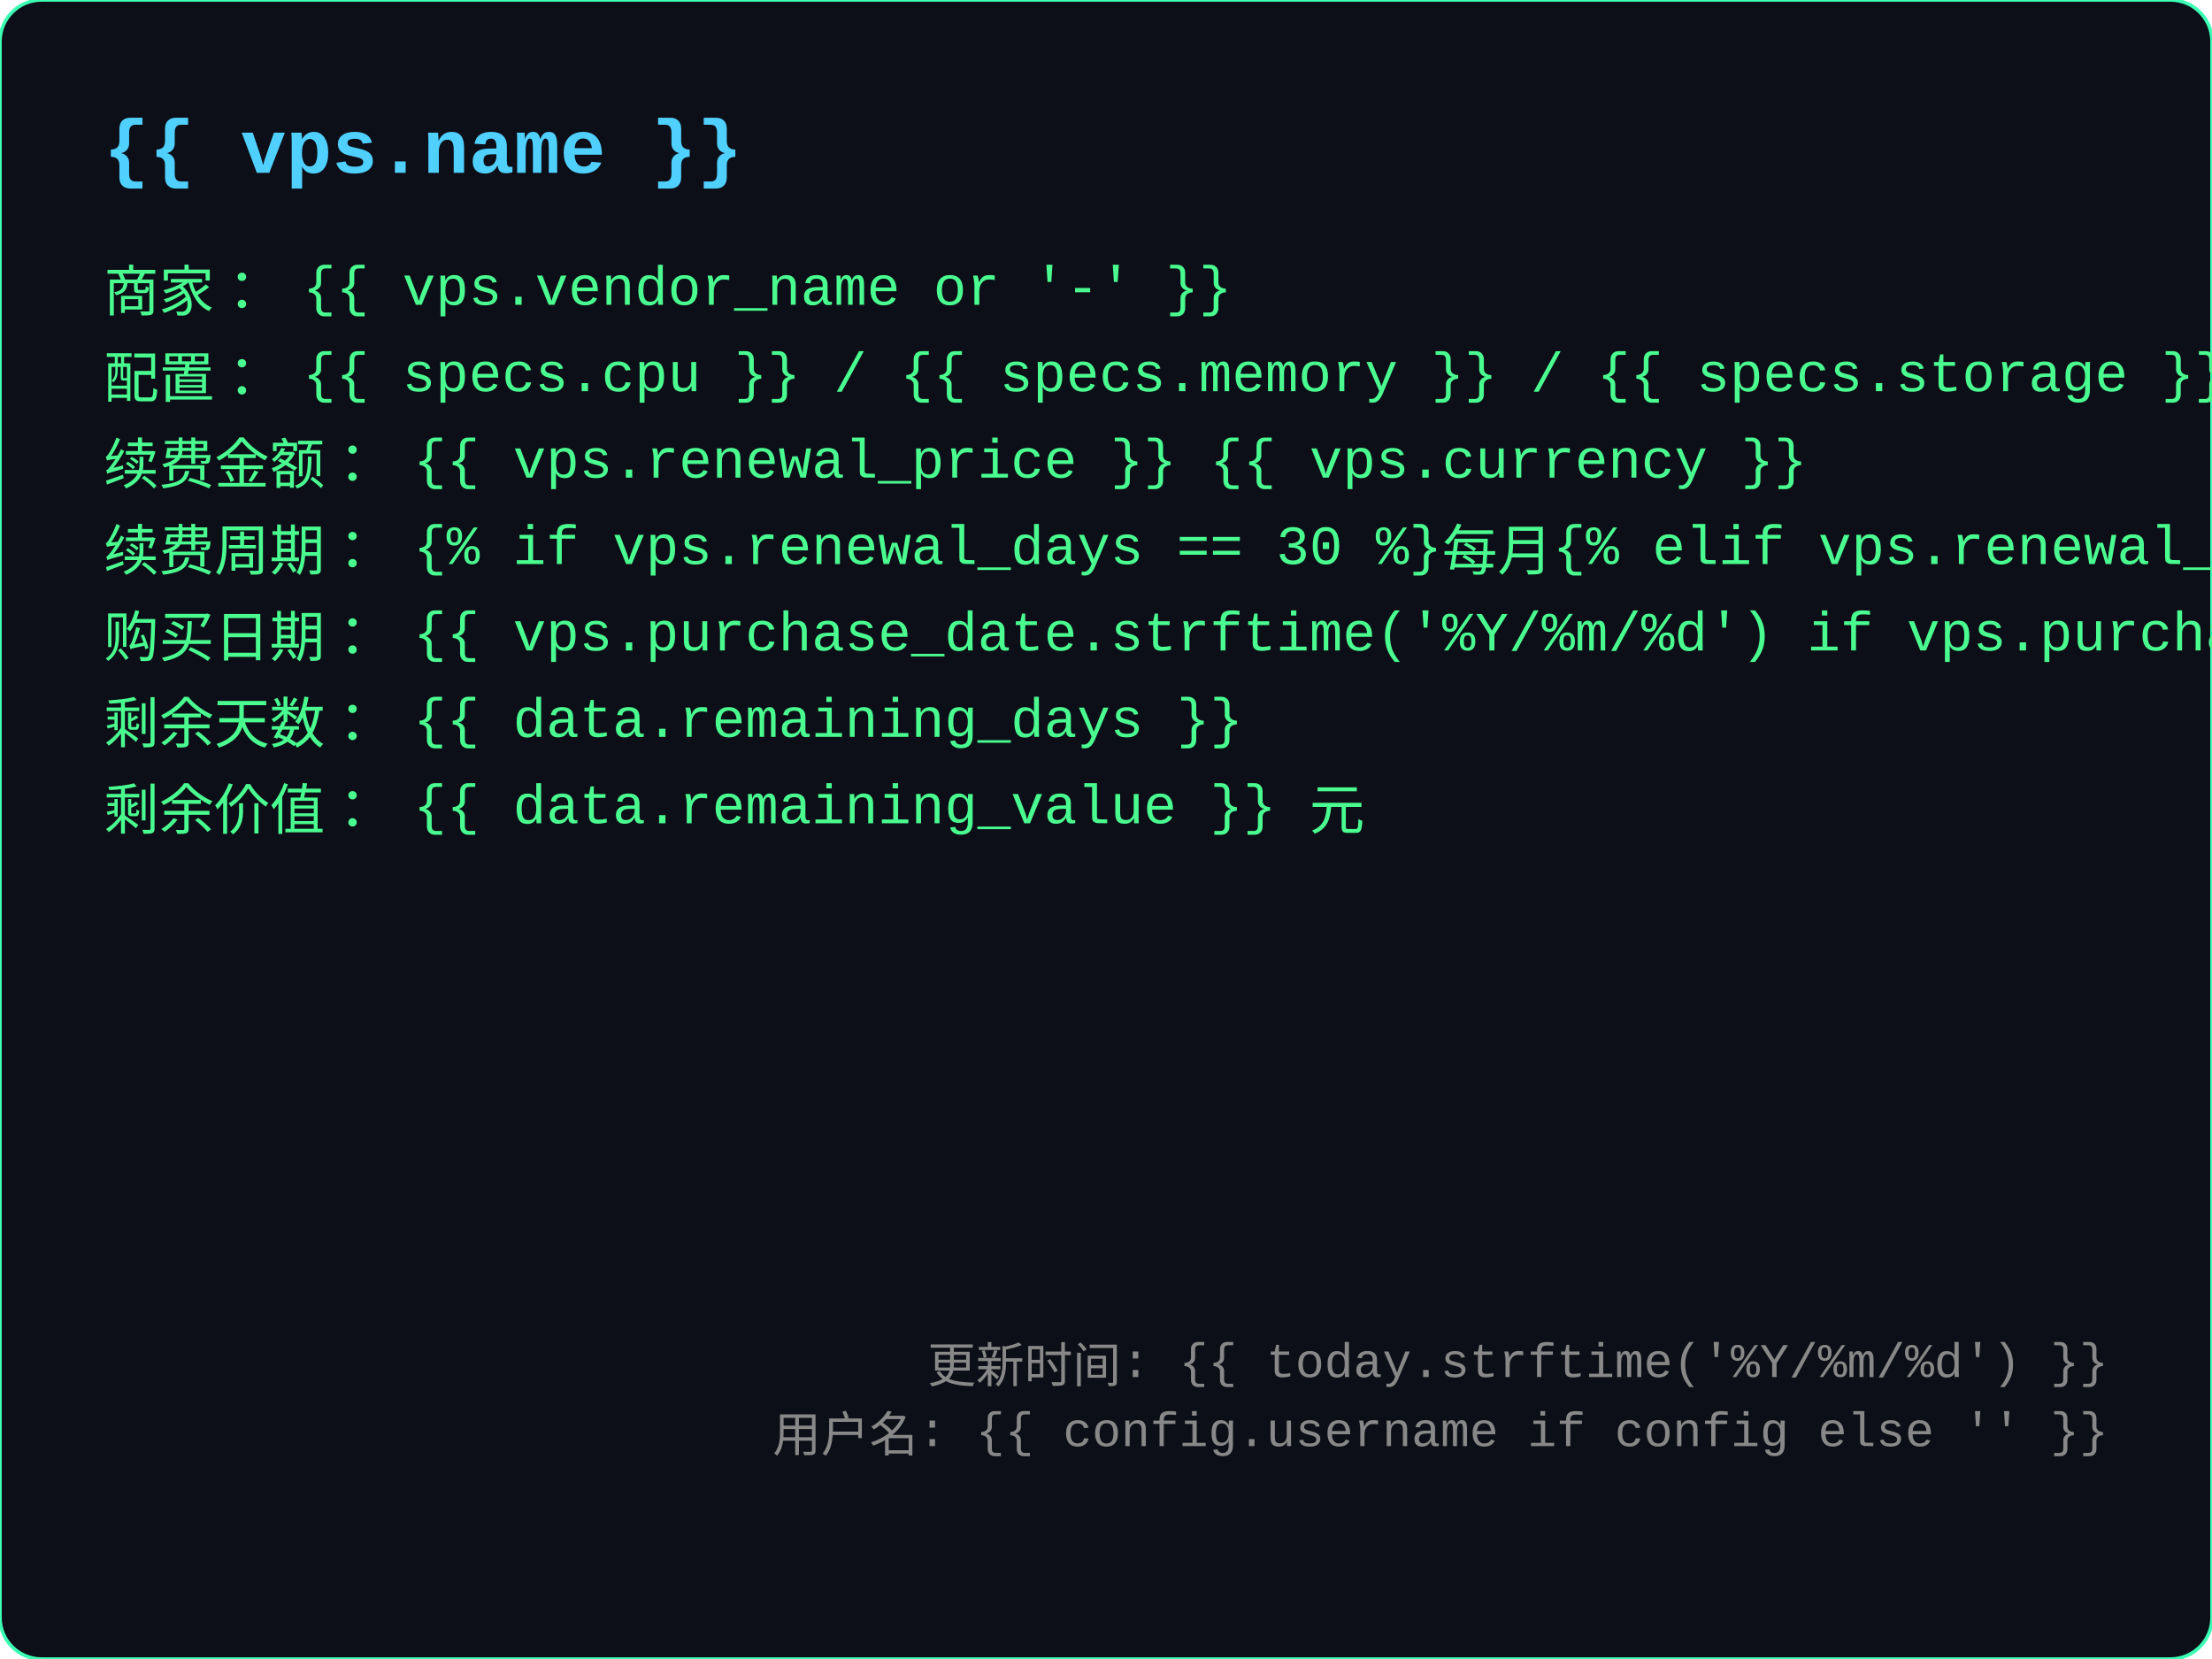
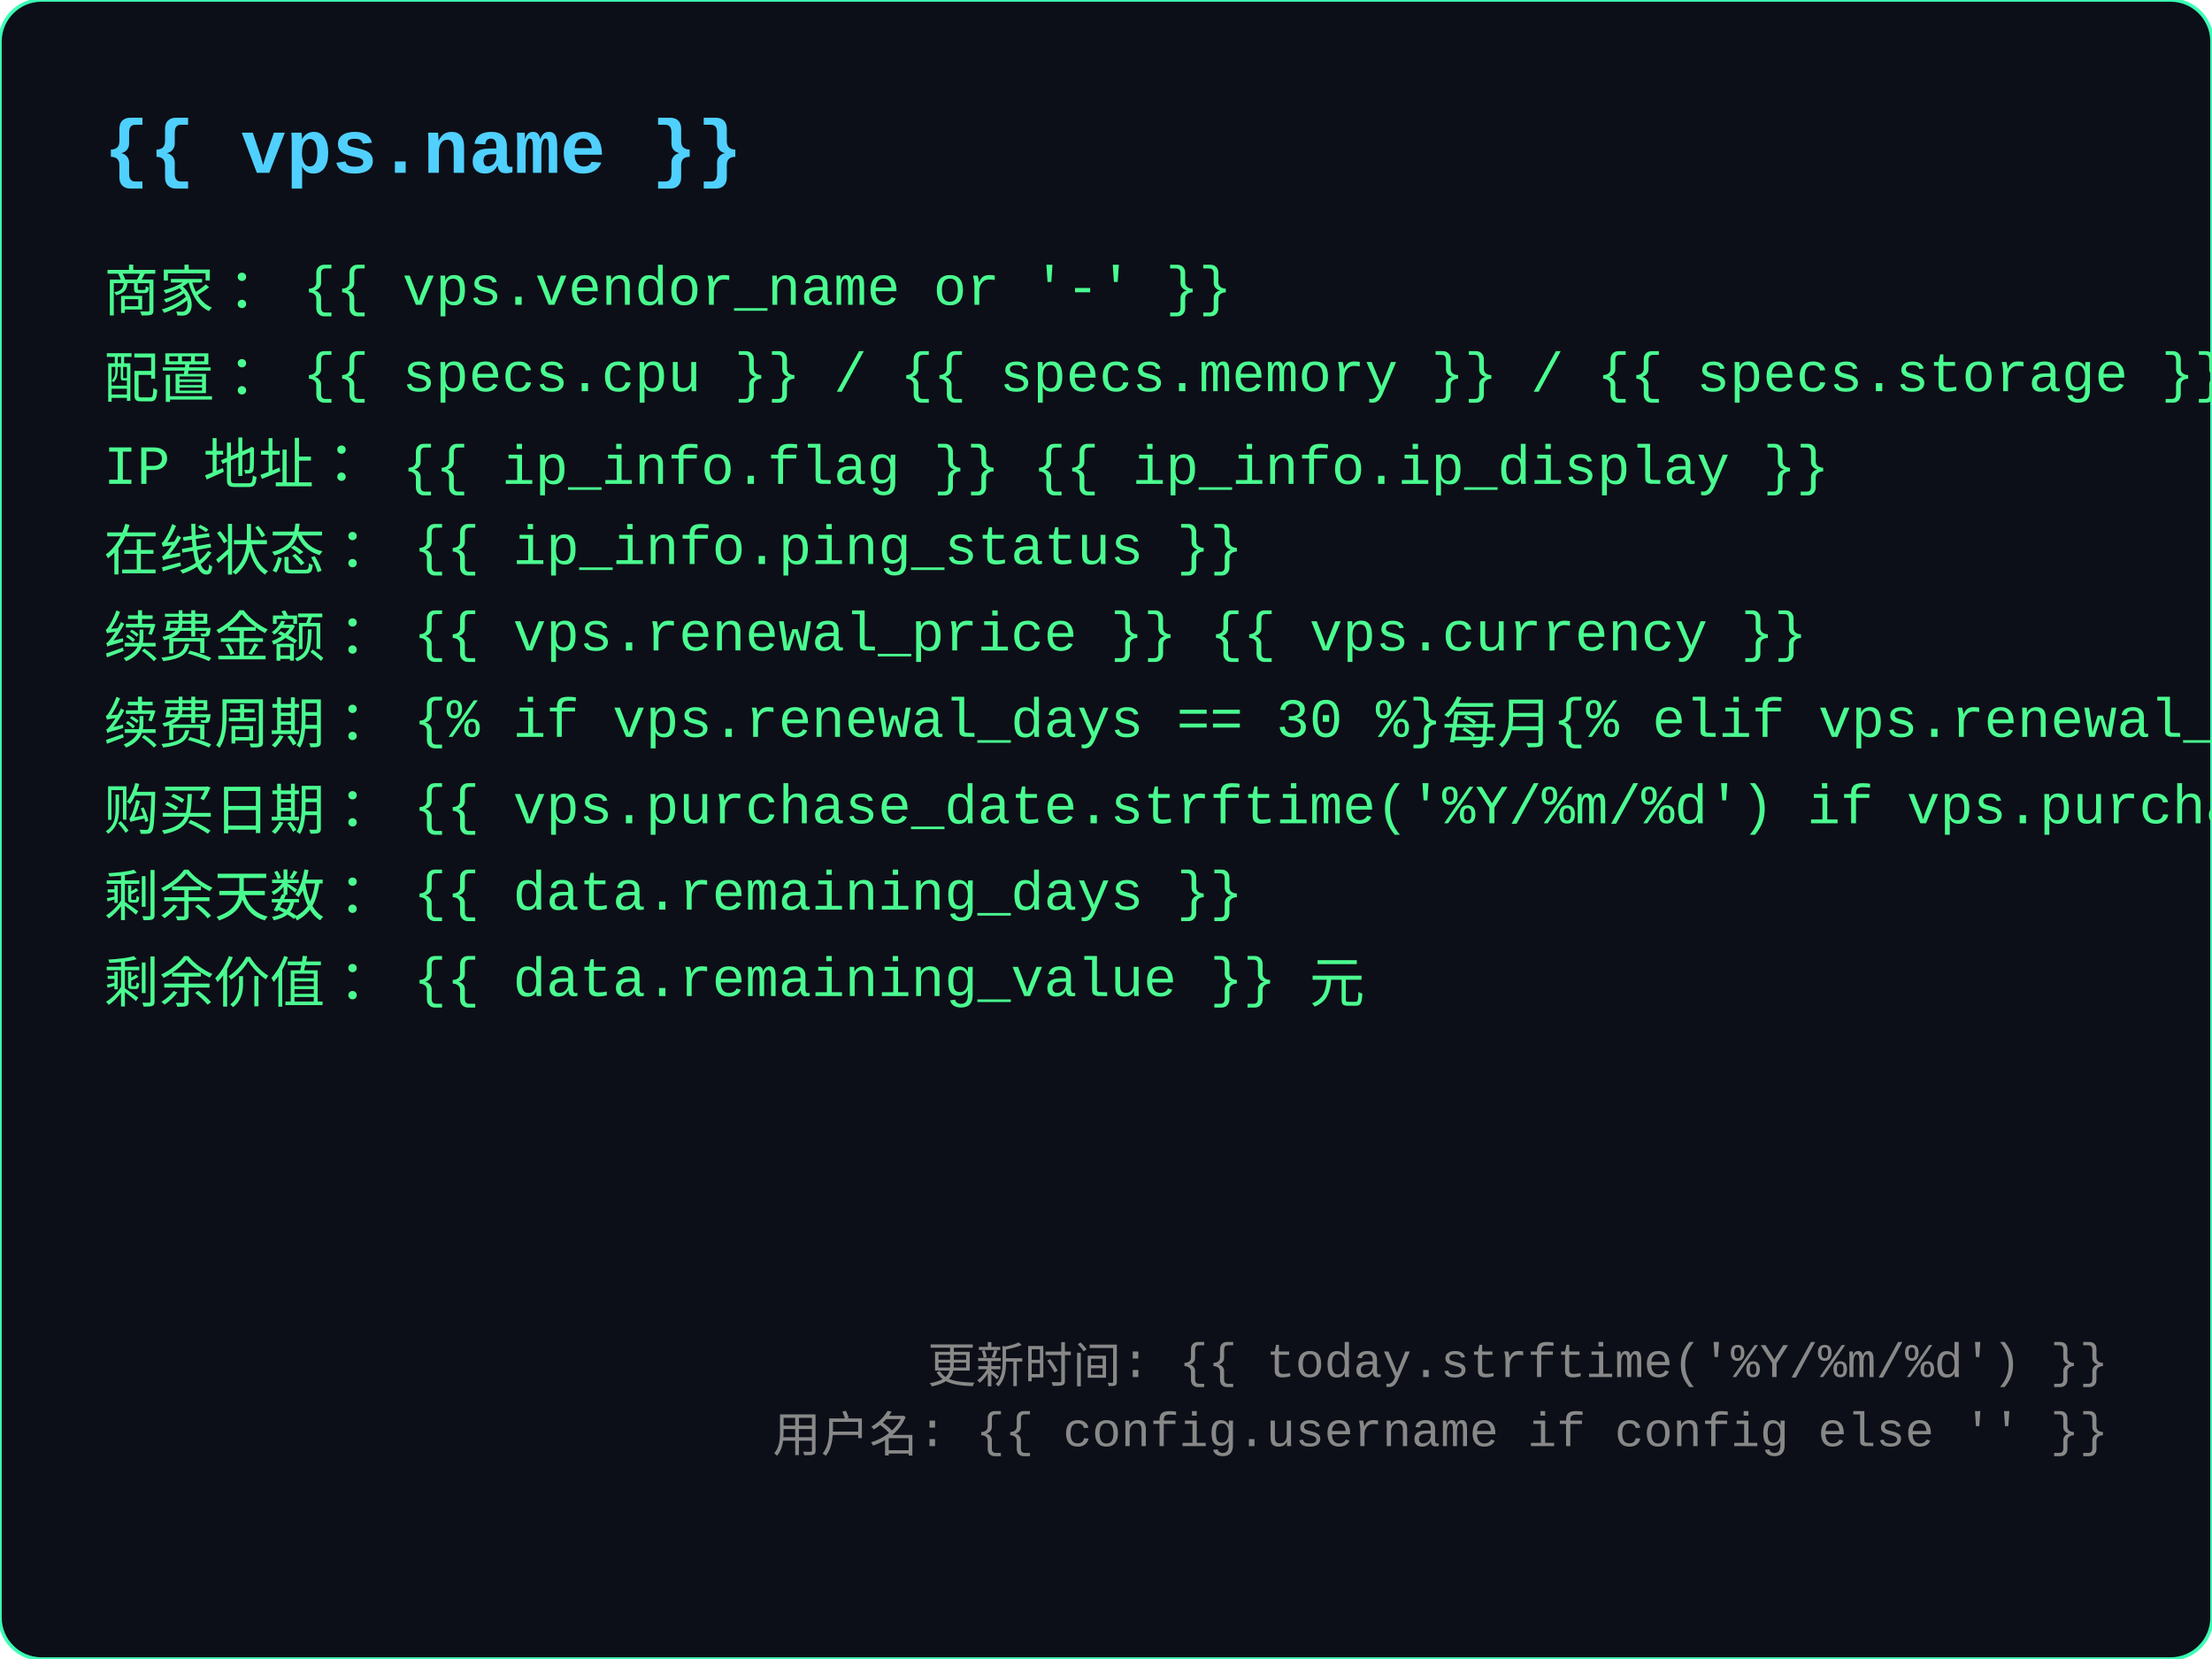
<svg xmlns="http://www.w3.org/2000/svg" viewBox="0 0 640 480" width="640" height="480" style="min-width:500px;">
  <style>
    .title {
      fill: #50d0ff;
      font-size: 22px;
      font-family: 'JetBrains Mono', 'Courier New', monospace;
      font-weight: bold;
    }
    .label {
      fill: #4afc90;
      font-size: 16px;
      font-family: 'JetBrains Mono', 'Courier New', monospace;
    }
    .footer {
      fill: #888;
      font-size: 14px;
      font-family: 'JetBrains Mono', 'Courier New', monospace;
    }
    rect {
      fill: #0c0f17;
      stroke: #3cffb5;
      stroke-width: 1;
      rx: 12;
      ry: 12;
    }
  </style>
  <rect width="100%" height="100%" />
  <text x="30" y="50" class="title">{{ vps.name }}</text>
  <text x="30" y="90" class="label">商家： {{ vps.vendor_name or '-' }}</text>
  <text x="30" y="115" class="label">配置： {{ specs.cpu }} / {{ specs.memory }} / {{ specs.storage }}</text>
-   <text x="30" y="140" class="label">续费金额： {{ vps.renewal_price }} {{ vps.currency }}</text>
-   <text x="30" y="165" class="label">续费周期： {% if vps.renewal_days == 30 %}每月{% elif vps.renewal_days == 90 %}每季度{% elif vps.renewal_days == 365 %}每年{% elif vps.renewal_days == 1095 %}三年{% elif vps.renewal_days %}{{ vps.renewal_days }}天{% else %}-{% endif %}</text>
-   <text x="30" y="190" class="label">购买日期： {{ vps.purchase_date.strftime('%Y/%m/%d') if vps.purchase_date else '-' }}</text>
-   <text x="30" y="215" class="label">剩余天数： {{ data.remaining_days }}</text>
-   <text x="30" y="240" class="label">剩余价值： {{ data.remaining_value }} 元</text>
+   <text x="30" y="140" class="label">IP 地址： {{ ip_info.flag }} {{ ip_info.ip_display }}</text>
+   <text x="30" y="165" class="label">在线状态： {{ ip_info.ping_status }}</text>
+   <text x="30" y="190" class="label">续费金额： {{ vps.renewal_price }} {{ vps.currency }}</text>
+   <text x="30" y="215" class="label">续费周期： {% if vps.renewal_days == 30 %}每月{% elif vps.renewal_days == 90 %}每季度{% elif vps.renewal_days == 365 %}每年{% elif vps.renewal_days == 1095 %}三年{% elif vps.renewal_days %}{{ vps.renewal_days }}天{% else %}-{% endif %}</text>
+   <text x="30" y="240" class="label">购买日期： {{ vps.purchase_date.strftime('%Y/%m/%d') if vps.purchase_date else '-' }}</text>
+   <text x="30" y="265" class="label">剩余天数： {{ data.remaining_days }}</text>
+   <text x="30" y="290" class="label">剩余价值： {{ data.remaining_value }} 元</text>
  <text x="610" y="400" class="footer" text-anchor="end">更新时间: {{ today.strftime('%Y/%m/%d') }}</text>
  <text x="610" y="420" class="footer" text-anchor="end">用户名: {{ config.username if config else '' }}</text>
</svg>
